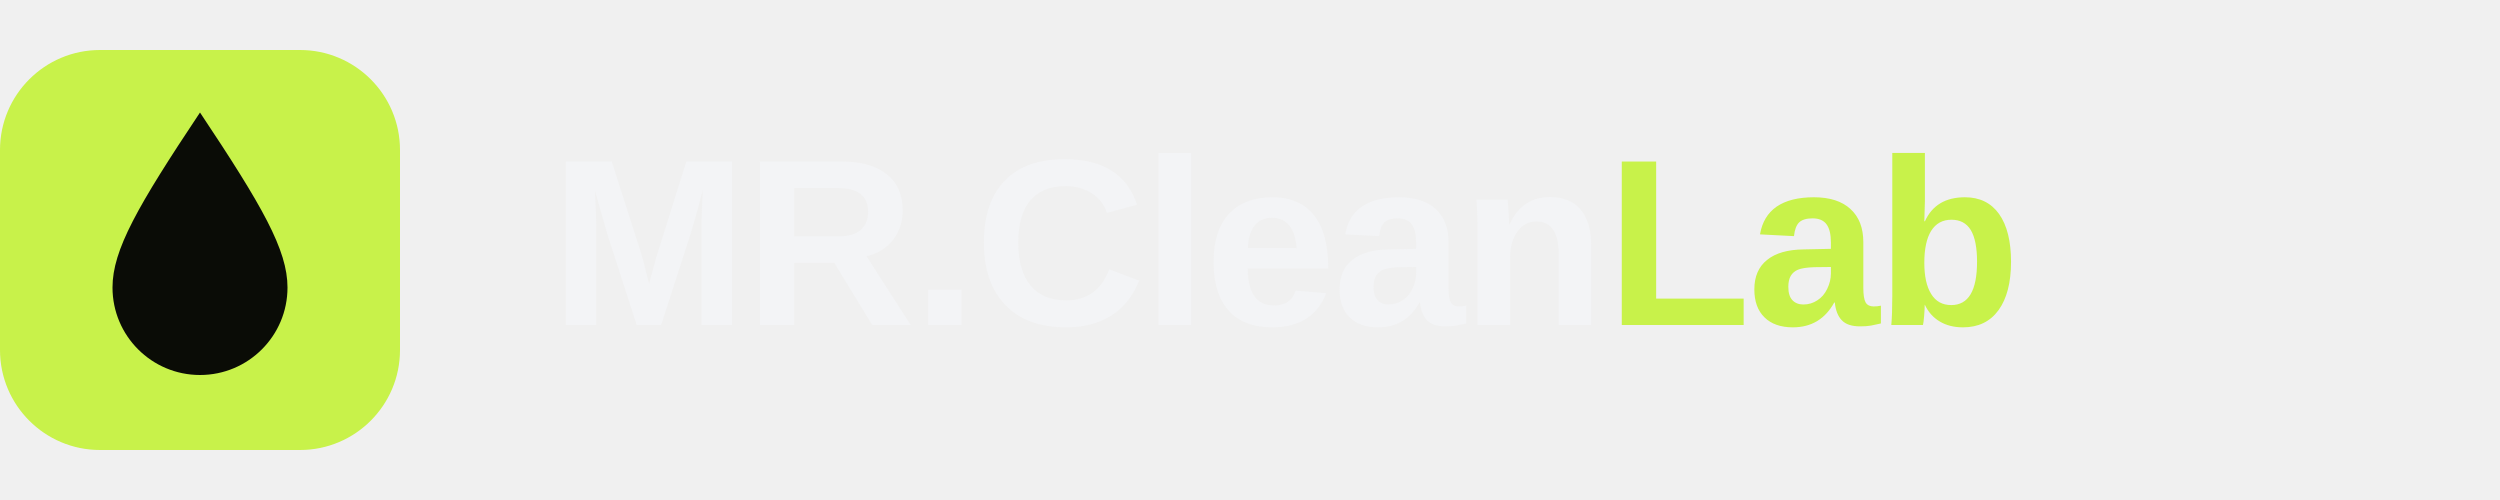
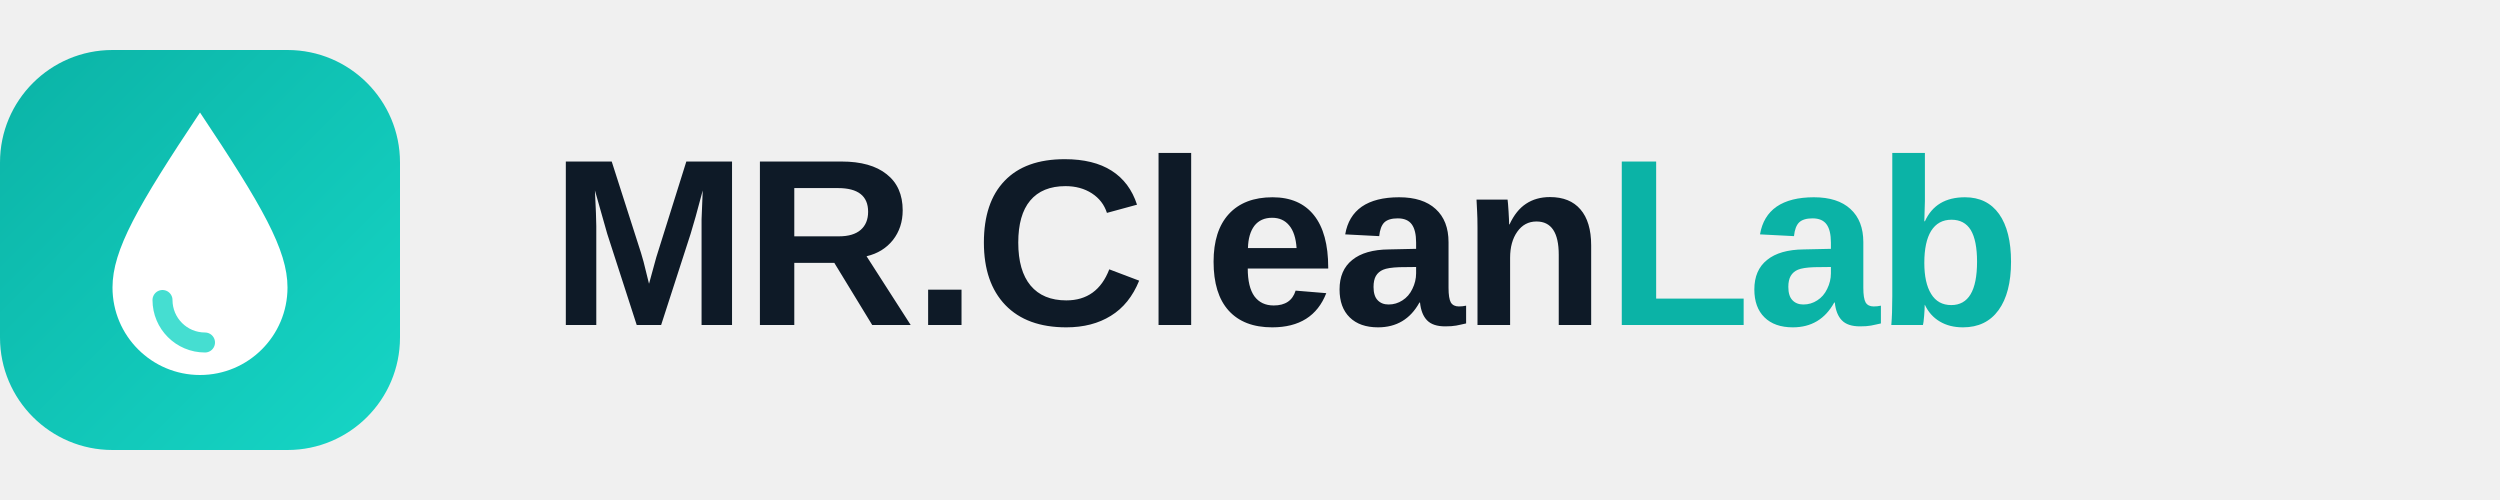
<svg xmlns="http://www.w3.org/2000/svg" viewBox="0 0 200 40" role="img" aria-label="MR.Clean Lab">
-   <rect x="0" y="4" width="32" height="32" rx="8" fill="#c8f24a" />
-   <path d="M16 9c5 7.5 7 11 7 14a7 7 0 1 1-14 0c0-3 2-6.5 7-14Z" fill="#0a0c06" />
-   <text x="44" y="26" font-family="'Space Grotesk',Arial,sans-serif" font-weight="700" font-size="19" fill="#f3f4f6" letter-spacing="-.3">MR.Clean<tspan fill="#c8f24a"> Lab</tspan>
+   <defs>
+     <linearGradient id="lg" x1="0" y1="0" x2="1" y2="1">
+       <stop offset="0" stop-color="#0bb3a6" />
+       <stop offset="1" stop-color="#16d6c6" />
+     </linearGradient>
+   </defs>
+   <rect x="0" y="4" width="32" height="32" rx="9" fill="url(#lg)" />
+   <path d="M16 9c5 7.5 7 11 7 14a7 7 0 1 1-14 0c0-3 2-6.5 7-14Z" fill="#fff" />
+   <path d="M13 24a3.4 3.4 0 0 0 3.4 3.4" fill="none" stroke="#16d6c6" stroke-width="1.6" stroke-linecap="round" opacity=".8" />
+   <text x="44" y="26" font-family="'Space Grotesk',Arial,sans-serif" font-weight="700" font-size="19" fill="#0e1a27" letter-spacing="-.3">MR.Clean<tspan fill="#0bb3a6"> Lab</tspan>
  </text>
</svg>
